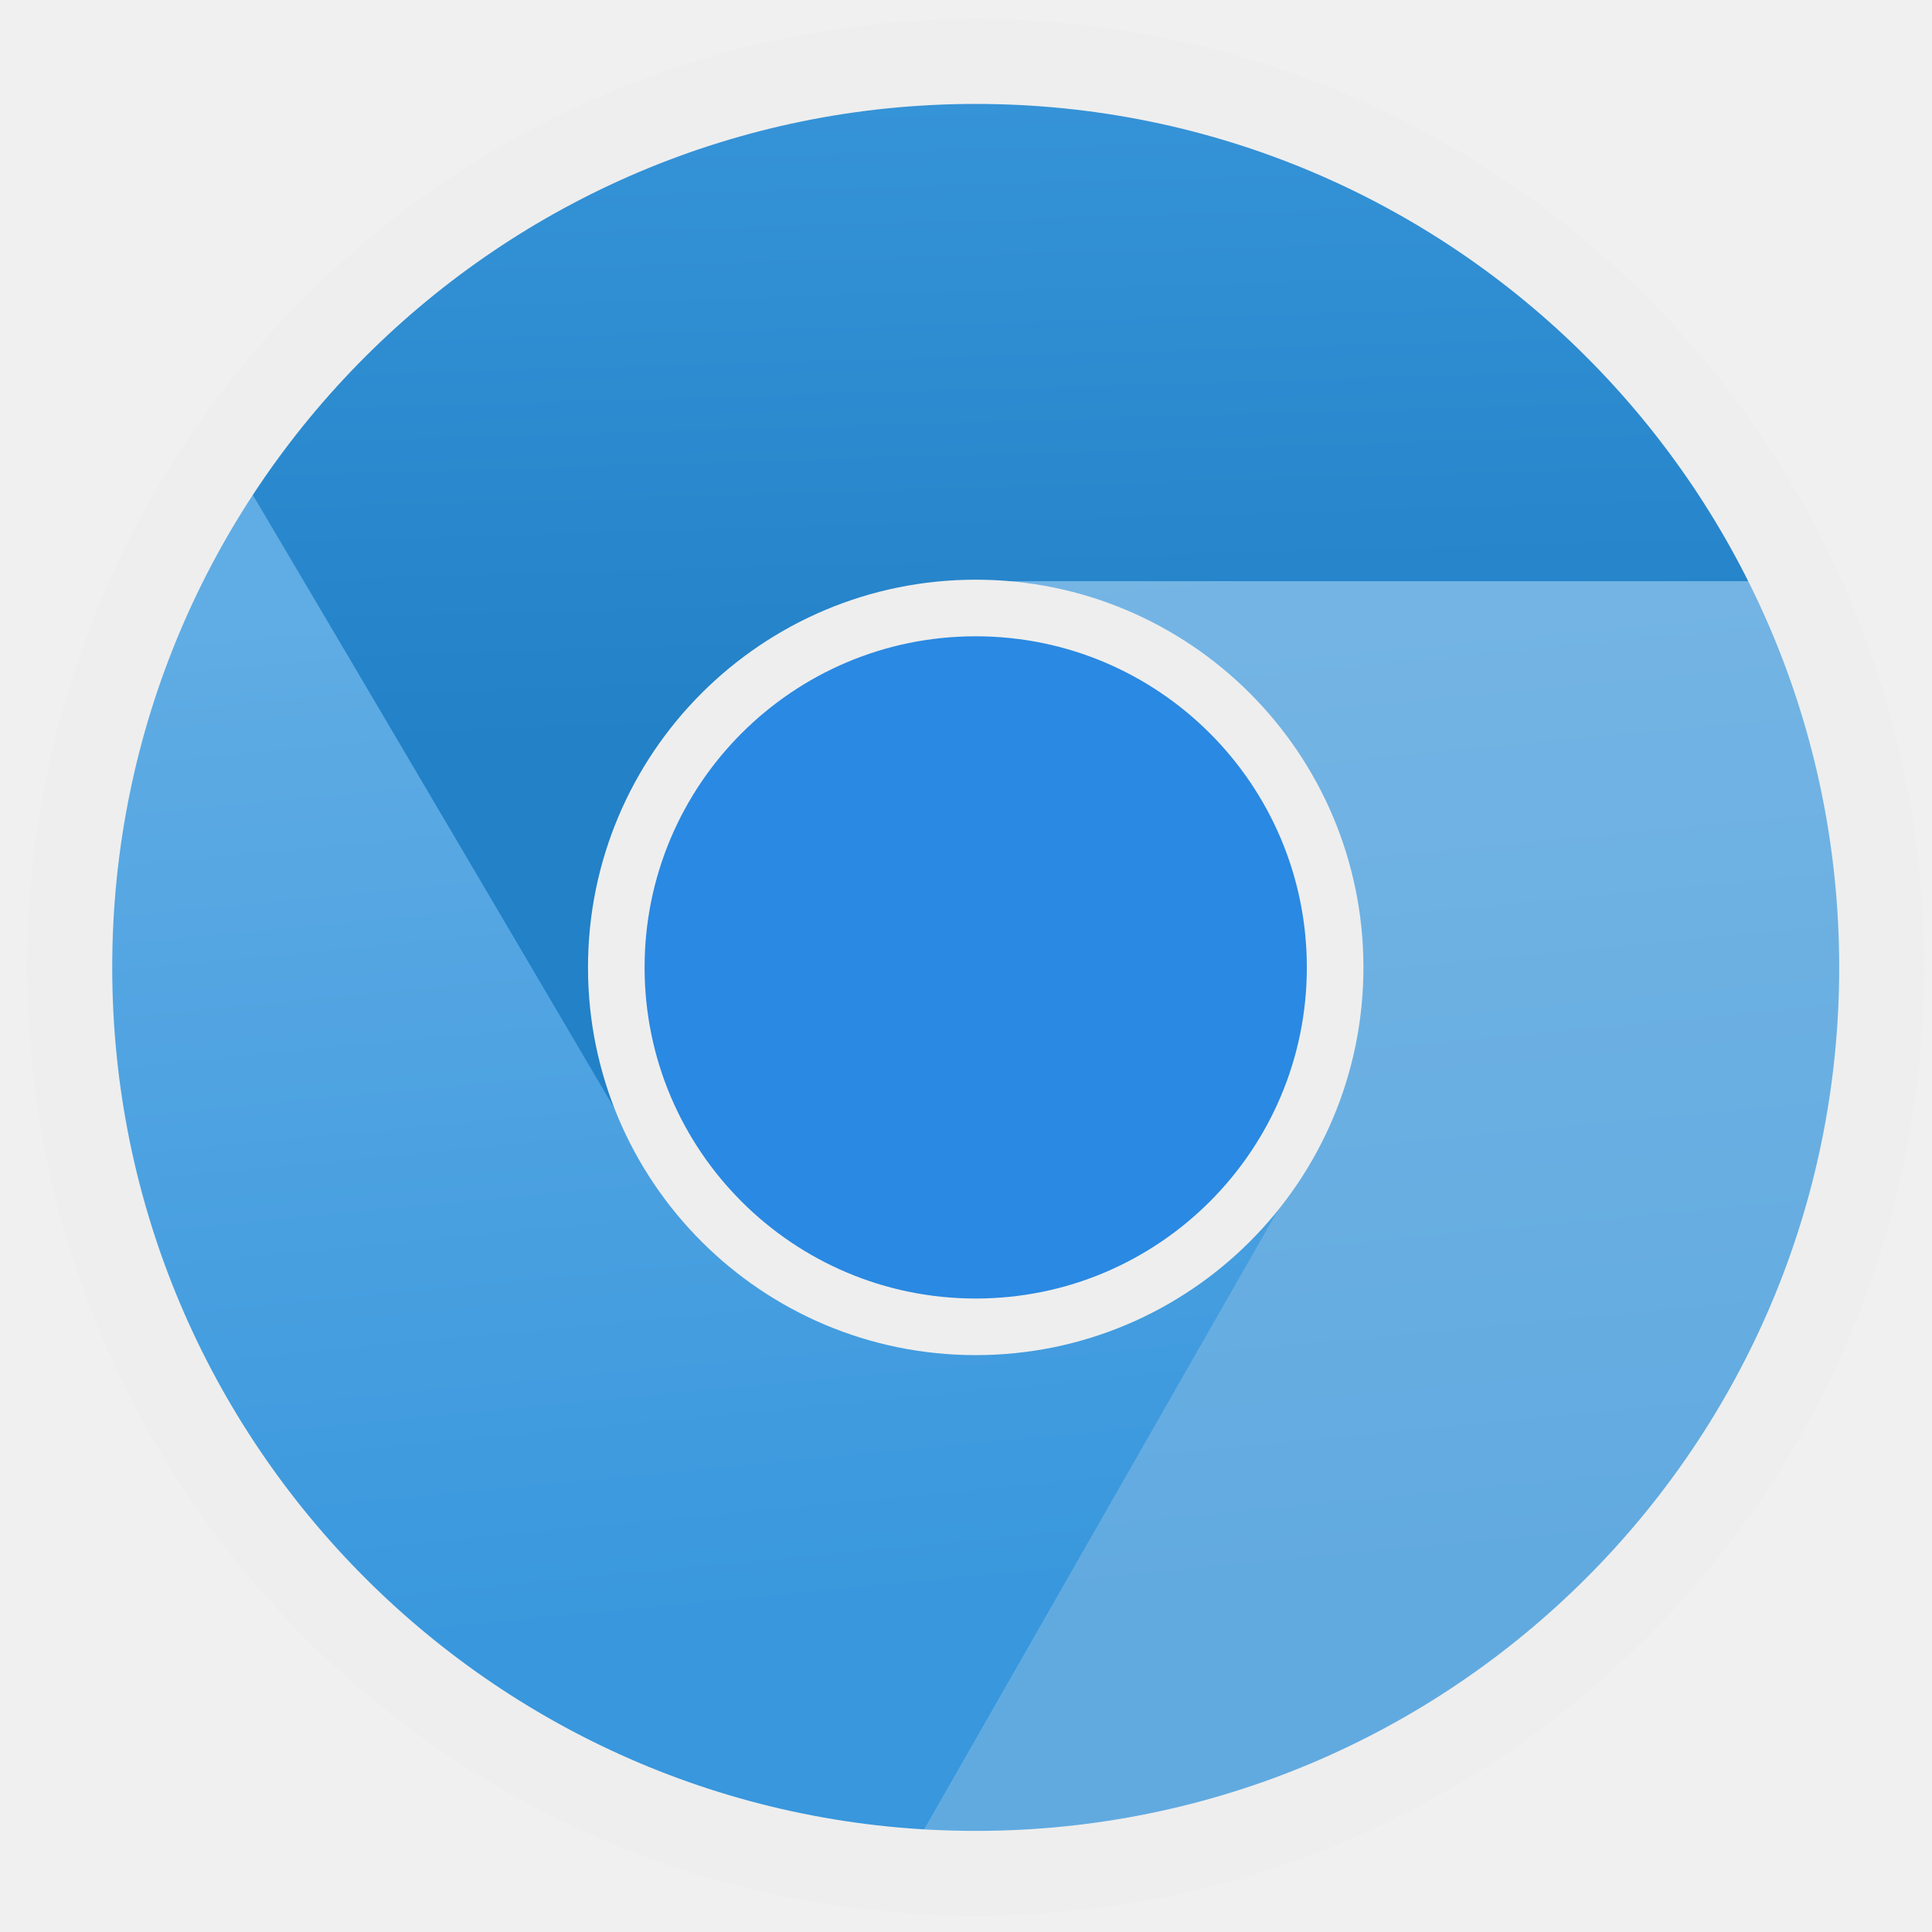
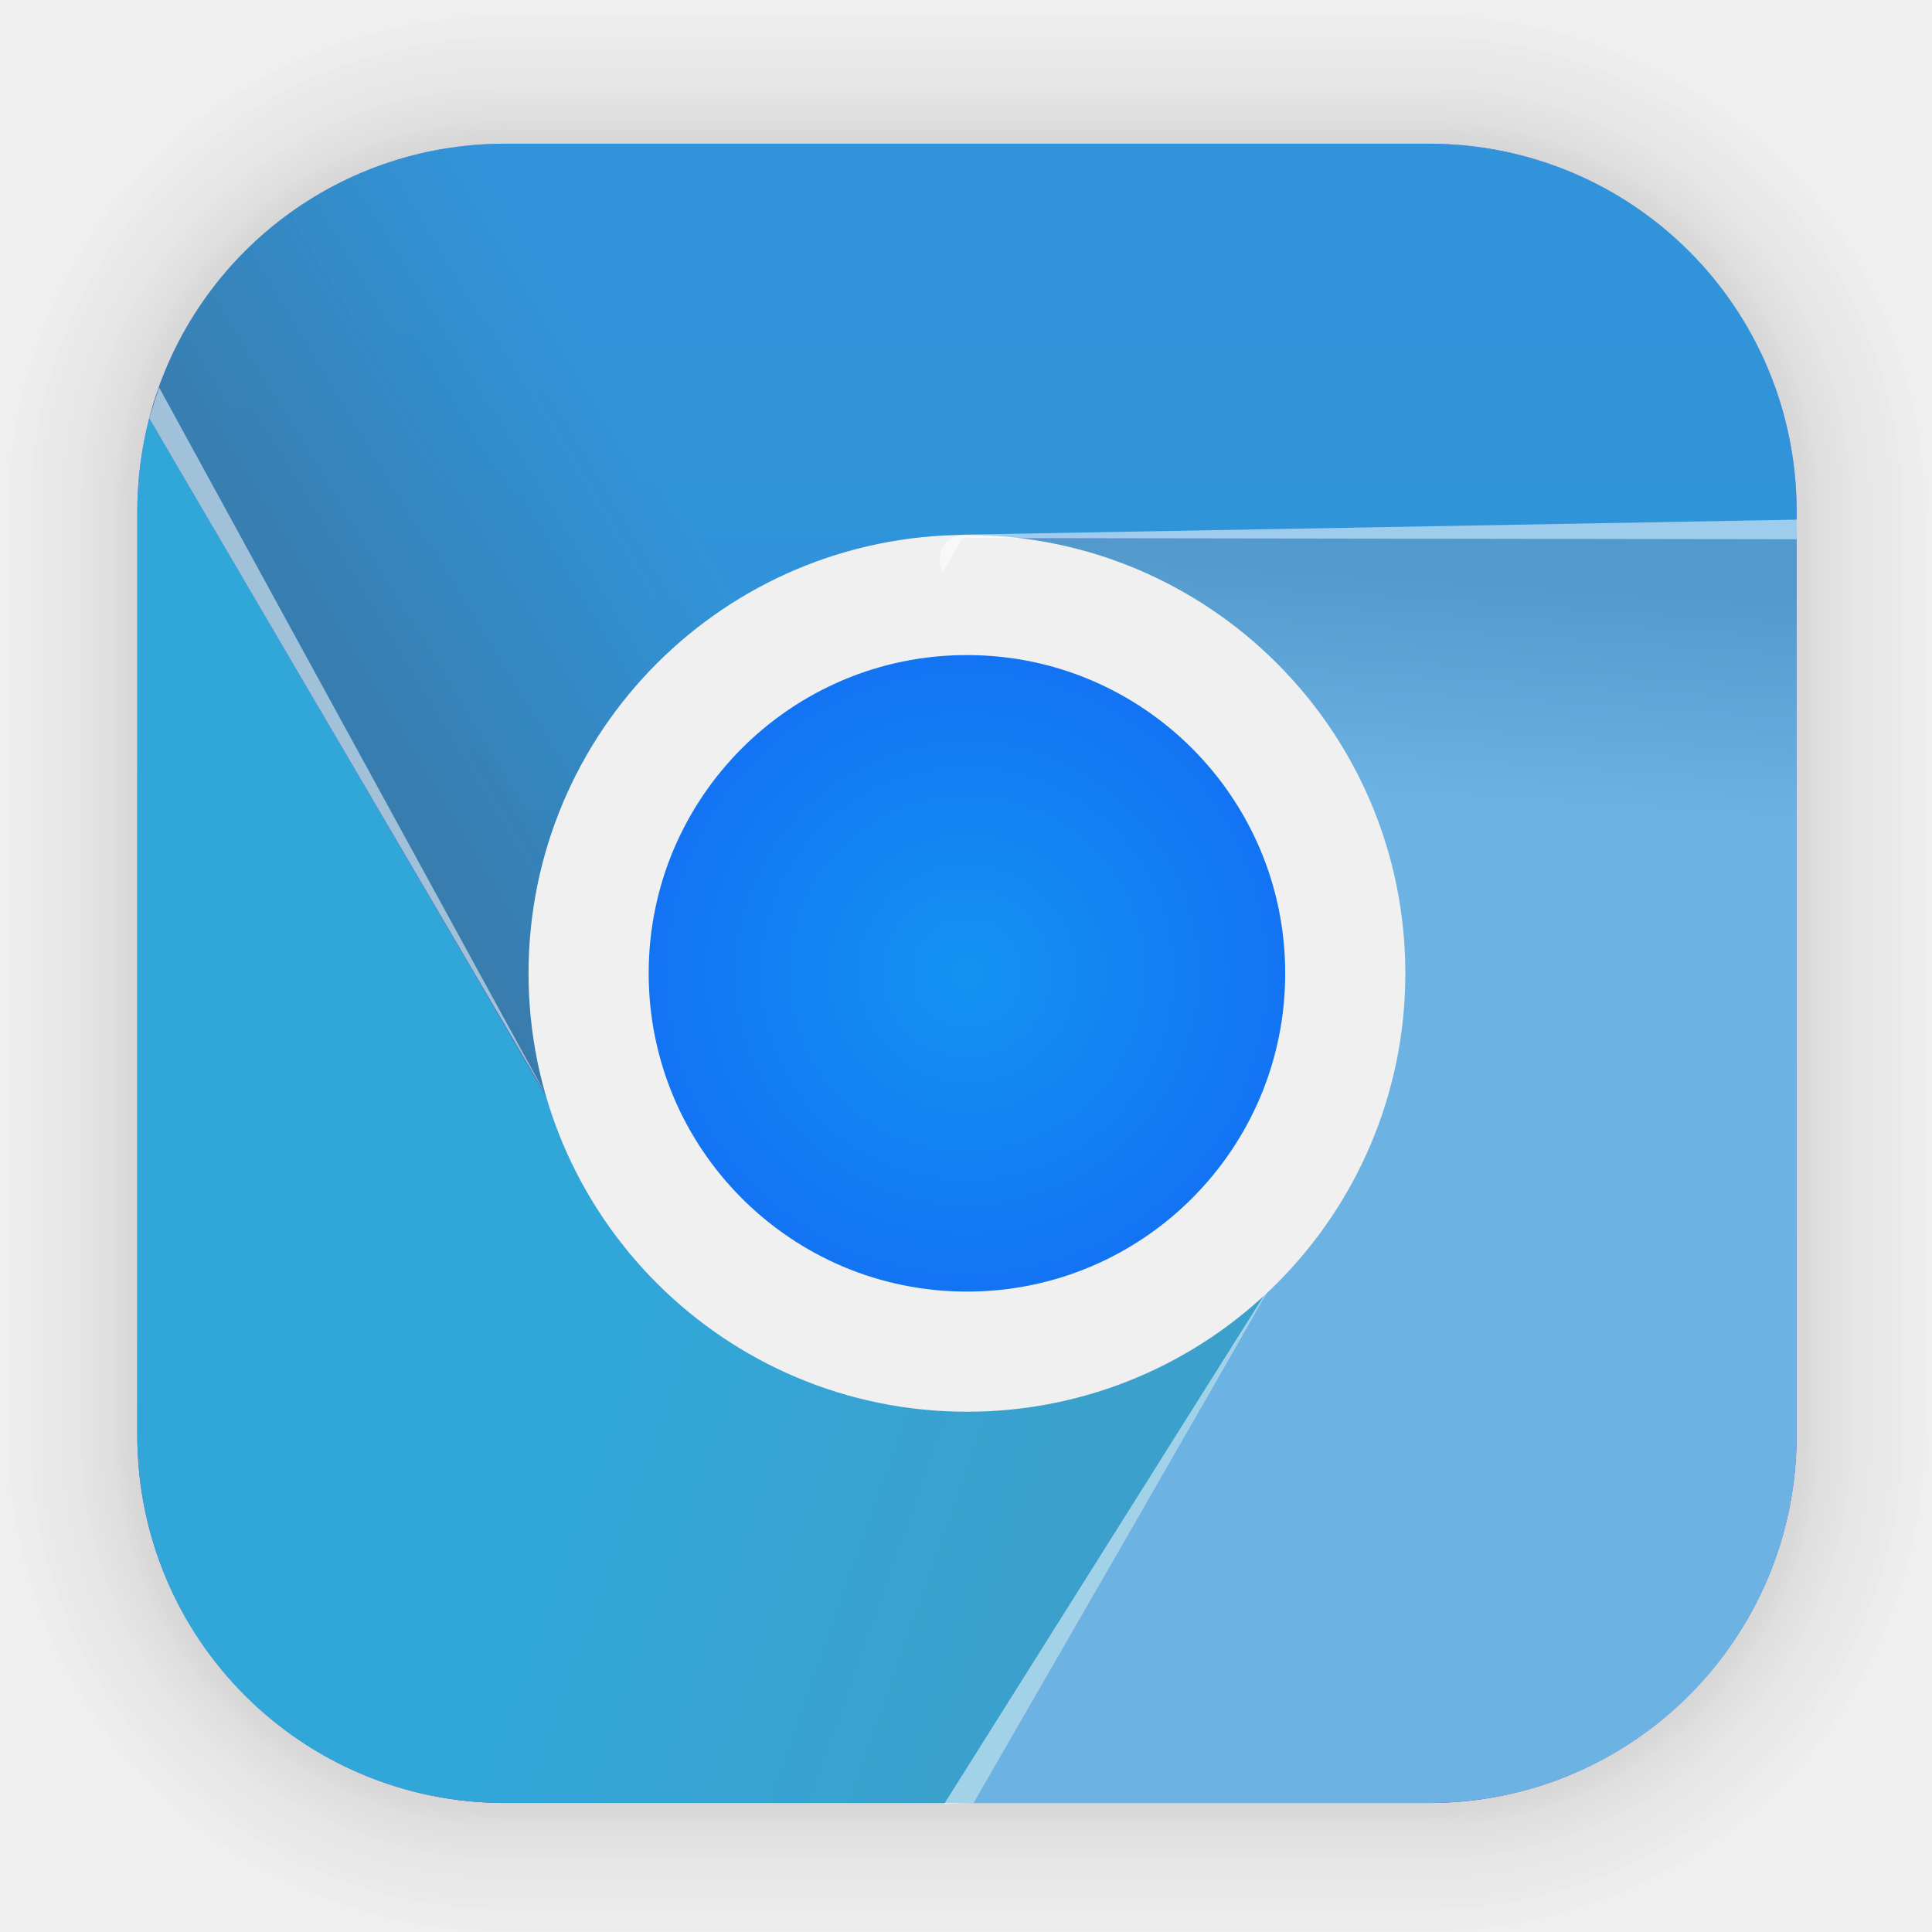
- <svg xmlns="http://www.w3.org/2000/svg" height="136.533" viewBox="0 0 136.533 136.533" width="136.533">
-   <linearGradient id="a" gradientUnits="userSpaceOnUse" x1="65.281" x2="67.13" y1="-10.604" y2="51.878">
-     <stop offset="0" stop-color="#3d9ade" />
-     <stop offset="1" stop-color="#2281c7" />
-   </linearGradient>
-   <linearGradient id="b" gradientUnits="userSpaceOnUse" x1="35.486" x2="42.542" y1="42.621" y2="116.673">
-     <stop offset="0" stop-color="#60ace4" />
-     <stop offset="1" stop-color="#3897dd" />
-   </linearGradient>
-   <linearGradient id="c" gradientUnits="userSpaceOnUse" x1="35.486" x2="42.542" y1="42.621" y2="116.673">
-     <stop offset="0" stop-color="#75b5e4" />
-     <stop offset="1" stop-color="#61aae0" />
-   </linearGradient>
-   <circle cx="68.953" cy="68.366" fill="url(#a)" r="64.022" />
-   <path d="m16.184 32.125a64.022 64.022 0 0 0 -11.252 36.24 64.022 64.022 0 0 0 64.021 64.021 64.022 64.022 0 0 0 64.021-64.021 64.022 64.022 0 0 0 -6.182-27.289h-60.262l-22.562 38.182s-17.678-30.065-27.785-47.133z" fill="url(#b)" />
-   <path d="m66.531 41.076 26.033 40.496-28.902 50.58c1.747.143 3.507.234 5.291.234 35.358-0 64.021-28.663 64.021-64.021-.023-9.441-2.134-18.76-6.182-27.289z" fill="url(#c)" />
-   <g stroke="#eee">
-     <circle cx="68.953" cy="68.366" fill="#2a89e2" r="25.4" stroke-width="4" />
-     <circle cx="68.953" cy="68.366" fill="none" r="64.022" stroke-width="6" />
+ <svg xmlns="http://www.w3.org/2000/svg" xmlns:ns2="http://www.openswatchbook.org/uri/2009/osb" xmlns:xlink="http://www.w3.org/1999/xlink" id="svg6" version="1.1" viewBox="0 0 33.867 33.867" height="128" width="128">
+   <defs id="defs2">
+     <linearGradient id="linearGradient15571">
+       <stop id="stop15567" offset="0" style="stop-color:#3ba0cc;stop-opacity:1" />
+       <stop id="stop15569" offset="1" style="stop-color:#31a6d9;stop-opacity:1" />
+     </linearGradient>
+     <linearGradient id="linearGradient15563">
+       <stop id="stop15559" offset="0" style="stop-color:#529acb;stop-opacity:1" />
+       <stop id="stop15561" offset="1" style="stop-color:#6cb3e4;stop-opacity:1" />
+     </linearGradient>
+     <linearGradient id="linearGradient15555">
+       <stop id="stop15551" offset="0" style="stop-color:#3b75a0;stop-opacity:1" />
+       <stop id="stop15553" offset="1" style="stop-color:#2b96d8;stop-opacity:0.961" />
+     </linearGradient>
+     <linearGradient id="linearGradient15545">
+       <stop id="stop15541" offset="0" style="stop-color:#1393f3;stop-opacity:1;" />
+       <stop id="stop15543" offset="1" style="stop-color:#1368f3;stop-opacity:1" />
+     </linearGradient>
+     <linearGradient id="linearGradient14853">
+       <stop id="stop14849" offset="0" style="stop-color:#7e28b8;stop-opacity:1" />
+       <stop id="stop14851" offset="1" style="stop-color:#cc66f6;stop-opacity:1" />
+     </linearGradient>
+     <linearGradient id="lgrad" x1="32" y1="32" x2="32" y2="992" gradientUnits="userSpaceOnUse" gradientTransform="translate(0,-896)">
+       <stop offset="0%" stop-color="#f8f8f8" id="stop2" />
+       <stop offset="100%" stop-color="#ccc" id="stop4" />
+     </linearGradient>
+     <radialGradient id="rgrad" x1="0%" y1="0%" x2="0%" y2="100%" fx="512" fy="494.4" cx="512" cy="512" r="440" gradientUnits="userSpaceOnUse" gradientTransform="translate(0,-896)">
+       <stop offset="0%" stop-color="#00f0ff" id="stop7" />
+       <stop offset="100%" stop-color="#0070e0" id="stop9" />
+     </radialGradient>
+     <radialGradient gradientTransform="matrix(0.03099337,0,0,0.03032562,85.19887,42.9853)" gradientUnits="userSpaceOnUse" r="440" cy="306.181" cx="523.576" fy="306.181" fx="523.576" y2="100%" x2="0%" y1="0%" x1="0%" id="rgrad-3">
+       <stop style="stop-color:#03d7e4;stop-opacity:1" id="stop7-6" stop-color="#00f0ff" offset="0%" />
+       <stop id="stop9-7" stop-color="#0070e0" offset="100%" />
+     </radialGradient>
+     <filter id="b" color-interpolation-filters="sRGB" height="1.024" width="1.024" x="-0.012" y="-0.012">
+       <feGaussianBlur stdDeviation=".475" id="feGaussianBlur7" />
+     </filter>
+     <linearGradient id="k" gradientUnits="userSpaceOnUse" x1="-350.657" x2="-376.363" y1="-73.891" y2="-319.058">
+       <stop offset="0" stop-color="#83a3d4" id="stop50" />
+       <stop offset="1" stop-color="#6bb5e3" id="stop52" />
+     </linearGradient>
+     <linearGradient id="i" gradientUnits="userSpaceOnUse" x1="-206.77" x2="10.512" y1="-12.925" y2="-156.887">
+       <stop offset="0" stop-color="#70c2bd" id="stop40" />
+       <stop offset="1" stop-color="#67c381" id="stop42" />
+     </linearGradient>
+     <linearGradient id="e" gradientUnits="userSpaceOnUse" x1="134.565" x2="148.514" y1="117.301" y2="-149.19">
+       <stop offset="0" stop-color="#faaa32" id="stop20" />
+       <stop offset="1" stop-color="#fdc22b" id="stop22" />
+     </linearGradient>
+     <linearGradient id="c" gradientUnits="userSpaceOnUse" x1="-146.054" x2="123.358" y1="144.9" y2="144.9">
+       <stop offset="0" stop-color="#a0cf63" id="stop10" />
+       <stop offset="1" stop-color="#c4da45" id="stop12" />
+     </linearGradient>
+     <linearGradient id="m" gradientUnits="userSpaceOnUse" x1="206.714" x2="28.495" y1="-12.741" y2="-150.012">
+       <stop offset="0" stop-color="#b28cc0" id="stop60" />
+       <stop offset="1" stop-color="#9a8ec4" id="stop62" />
+     </linearGradient>
+     <linearGradient id="q" gradientUnits="userSpaceOnUse" x1="189.942" x2="-19.618" y1="147.053" y2="76.406">
+       <stop offset="0" stop-color="#f48155" id="stop80" />
+       <stop offset="1" stop-color="#f16168" id="stop82" />
+     </linearGradient>
+     <linearGradient id="l" gradientUnits="userSpaceOnUse" x1="116.504" x2="21.156" y1="308.303" y2="34.18">
+       <stop offset="0" stop-color="#735194" id="stop55" />
+       <stop offset="1" stop-color="#525da3" id="stop57" />
+     </linearGradient>
+     <linearGradient id="j" gradientUnits="userSpaceOnUse" x1="30.131" x2="123.328" y1="111.502" y2="-107.167">
+       <stop offset="0" stop-color="#416db9" id="stop45" />
+       <stop offset="1" stop-color="#337e8d" id="stop47" />
+     </linearGradient>
+     <linearGradient id="h" gradientUnits="userSpaceOnUse" x1="-103.67" x2="205.551" y1="133.122" y2="0.072">
+       <stop offset="0" stop-color="#2e9274" id="stop35" />
+       <stop offset="1" stop-color="#469d3c" id="stop37" />
+     </linearGradient>
+     <linearGradient id="f" gradientUnits="userSpaceOnUse" x1="26.978" x2="146.81" y1="120.227" y2="-100.49">
+       <stop offset="0" stop-color="#ec4001" id="stop25" />
+       <stop offset="1" stop-color="#fb6f01" id="stop27" />
+     </linearGradient>
+     <linearGradient id="d" gradientUnits="userSpaceOnUse" x1="-14.299" x2="309.397" y1="73.5" y2="73.5">
+       <stop offset="0" stop-color="#58a920" id="stop15" />
+       <stop offset="1" stop-color="#98b811" id="stop17" />
+     </linearGradient>
+     <linearGradient id="o" gradientUnits="userSpaceOnUse" x1="-123.119" x2="145.987" y1="144.897" y2="144.897">
+       <stop offset="0" stop-color="#d287af" id="stop70" />
+       <stop offset="1" stop-color="#e07993" id="stop72" />
+     </linearGradient>
+     <linearGradient id="p" gradientUnits="userSpaceOnUse" x1="-205.78" x2="117.819" y1="-71.696" y2="-71.696">
+       <stop offset="0" stop-color="#bd090f" id="stop75" />
+       <stop offset="1" stop-color="#e11f07" id="stop77" />
+     </linearGradient>
+     <linearGradient id="n" gradientUnits="userSpaceOnUse" x1="0.176" x2="-308.72" y1="-14.583" y2="-143.711">
+       <stop offset="0" stop-color="#c23857" id="stop65" />
+       <stop offset="1" stop-color="#914475" id="stop67" />
+     </linearGradient>
+     <linearGradient id="g" gradientUnits="userSpaceOnUse" x1="41.41" x2="117.317" y1="108.525" y2="319.108">
+       <stop offset="0" stop-color="#e69e08" id="stop30" />
+       <stop offset="1" stop-color="#cbc507" id="stop32" />
+     </linearGradient>
+     <rect id="path-1" x="0" y="0" width="120" height="120" rx="28" />
+     <path d="M125 104c21.54 0 39-17.46 39-39s-17.46-39-39-39-39 17.46-39 39 17.46 39 39 39zm0 26c-35.899 0-65-29.101-65-65S89.101 0 125 0s65 29.101 65 65-29.101 65-65 65z" id="path-3" />
+     <path id="path-4" d="M0 75l129 90.787v35L0 110z" />
+     <path id="path-5" d="M22 65h27v120H22z" />
+     <filter x="-5.6%" y="-1.2%" width="111.1%" height="102.5%" filterUnits="objectBoundingBox" id="filter-6">
+       <feMorphology radius="0.5" operator="dilate" in="SourceAlpha" result="shadowSpreadOuter1" id="feMorphology12690" />
+       <feOffset dx="0" dy="0" in="shadowSpreadOuter1" result="shadowOffsetOuter1" id="feOffset12692" />
+       <feColorMatrix values="0 0 0 0 0 0 0 0 0 0 0 0 0 0 0 0 0 0 0.14 0" type="matrix" in="shadowOffsetOuter1" id="feColorMatrix12694" />
+     </filter>
+     <circle id="path-7" cx="21" cy="21" r="21" />
+     <filter x="-16.7%" y="-11.9%" width="133.3%" height="133.3%" filterUnits="objectBoundingBox" id="filter-8">
+       <feOffset dx="0" dy="2" in="SourceAlpha" result="shadowOffsetOuter1" id="feOffset12698" />
+       <feGaussianBlur stdDeviation="2" in="shadowOffsetOuter1" result="shadowBlurOuter1" id="feGaussianBlur12700" />
+       <feColorMatrix values="0 0 0 0 0 0 0 0 0 0 0 0 0 0 0 0 0 0 0.152 0" type="matrix" in="shadowBlurOuter1" id="feColorMatrix12702" />
+     </filter>
+     <path d="M40.74 1.31A21.591 21.591 0 0 1 45 14.2c0 12.155-10.074 22.01-22.5 22.01S0 26.354 0 14.2C0 9.385 1.58 4.932 4.26 1.31 6.447 2.922 9.553 3.928 13 3.928c3.866 0 7.305-1.267 9.5-3.234 2.195 1.967 5.634 3.234 9.5 3.234 3.446 0 6.552-1.006 8.74-2.618z" id="path-9" />
+     <rect id="path-1-2" x="0" y="0" width="120" height="120" rx="28" />
+     <linearGradient gradientUnits="userSpaceOnUse" y2="4.734" x2="15.132" y1="27.778" x1="15.132" id="linearGradient14855" xlink:href="#linearGradient14853" />
+     <linearGradient id="linearGradient6088" ns2:paint="solid">
+       <stop style="stop-color:#51b3e3;stop-opacity:1;" offset="0" id="stop6086" />
+     </linearGradient>
+     <linearGradient id="linearGradient6987" ns2:paint="solid">
+       <stop style="stop-color:#77d2fb;stop-opacity:1;" offset="0" id="stop6985" />
+     </linearGradient>
+     <linearGradient id="linearGradient3673">
+       <stop style="stop-color:#0c0d0d;stop-opacity:1" offset="0" id="stop3675" />
+       <stop id="stop3677" offset="0.568" style="stop-color:#333637;stop-opacity:1" />
+       <stop style="stop-color:#1a1e1f;stop-opacity:1" offset="1" id="stop3679" />
+     </linearGradient>
+     <linearGradient id="linearGradient3591">
+       <stop id="stop3593" offset="0" style="stop-color:#403f3c;stop-opacity:1" />
+       <stop style="stop-color:#7d898d;stop-opacity:1" offset="0.568" id="stop3669" />
+       <stop id="stop3595" offset="1" style="stop-color:#fdffff;stop-opacity:1" />
+     </linearGradient>
+     <linearGradient id="linearGradient3575">
+       <stop id="stop3577" offset="0" style="stop-color:#20211f;stop-opacity:1" />
+       <stop id="stop3579" offset="1" style="stop-color:#393e3f;stop-opacity:1" />
+     </linearGradient>
+     <circle id="A" cx="96" cy="96" r="88" />
+     <path id="B" d="M8 184h83.77l38.88-38.88V116h-69.3L8 24.48z" />
+     <path id="F" d="M8 184h83.77l38.88-38.88V116h-69.3L8 24.48z" />
+     <path id="I" d="M96 56l34.65 60-38.88 68H184V56z" />
+     <path id="L" d="M21.97 8v40.34L61.36 116 96 56h88V8z" />
+     <radialGradient gradientTransform="matrix(1.053187,0,0,1.053187,-0.07841497,-1.105655)" gradientUnits="userSpaceOnUse" r="7.297" fy="17.25" fx="16.169" cy="17.25" cx="16.169" id="radialGradient15549" xlink:href="#linearGradient15545" />
+     <linearGradient gradientUnits="userSpaceOnUse" y2="25.408" x2="40.472" y1="43.825" x1="9.887" id="linearGradient15557" xlink:href="#linearGradient15555" />
+     <linearGradient gradientUnits="userSpaceOnUse" y2="53.663" x2="105.637" y1="38.565" x1="106.631" id="linearGradient15565" xlink:href="#linearGradient15563" />
+     <linearGradient gradientUnits="userSpaceOnUse" y2="93.127" x2="39.604" y1="104.355" x1="71.284" id="linearGradient15573" xlink:href="#linearGradient15571" />
+   </defs>
+   <g id="layer1">
+     <g style="opacity:0.297" transform="matrix(0.9757321,0,0,0.9757321,-65.74838,-37.20309)" id="g1702">
+       <path d="m 76.449,40.71 h 16.591 c 3.662,0 6.61,2.948 6.61,6.61 v 16.591 c 0,3.662 -2.948,6.61 -6.61,6.61 H 76.449 c -3.662,0 -6.61,-2.948 -6.61,-6.61 V 47.319 c 0,-3.662 2.948,-6.61 6.61,-6.61 z" style="fill:none;fill-opacity:1;stroke:#000000;stroke-width:0.1;stroke-linecap:round;stroke-linejoin:round;stroke-miterlimit:4;stroke-dasharray:none;stroke-opacity:0.02" id="rect1634" />
+       <path d="m 76.449,40.71 h 16.591 c 3.662,0 6.61,2.948 6.61,6.61 v 16.591 c 0,3.662 -2.948,6.61 -6.61,6.61 H 76.449 c -3.662,0 -6.61,-2.948 -6.61,-6.61 V 47.319 c 0,-3.662 2.948,-6.61 6.61,-6.61 z" style="fill:none;fill-opacity:1;stroke:#000000;stroke-width:0.2;stroke-linecap:round;stroke-linejoin:round;stroke-miterlimit:4;stroke-dasharray:none;stroke-opacity:0.02" id="rect1638" />
+       <path d="m 76.449,40.71 h 16.591 c 3.662,0 6.61,2.948 6.61,6.61 v 16.591 c 0,3.662 -2.948,6.61 -6.61,6.61 H 76.449 c -3.662,0 -6.61,-2.948 -6.61,-6.61 V 47.319 c 0,-3.662 2.948,-6.61 6.61,-6.61 z" style="fill:none;fill-opacity:1;stroke:#000000;stroke-width:0.3;stroke-linecap:round;stroke-linejoin:round;stroke-miterlimit:4;stroke-dasharray:none;stroke-opacity:0.02" id="rect1640" />
+       <path d="m 76.449,40.71 h 16.591 c 3.662,0 6.61,2.948 6.61,6.61 v 16.591 c 0,3.662 -2.948,6.61 -6.61,6.61 H 76.449 c -3.662,0 -6.61,-2.948 -6.61,-6.61 V 47.319 c 0,-3.662 2.948,-6.61 6.61,-6.61 z" style="fill:none;fill-opacity:1;stroke:#000000;stroke-width:0.4;stroke-linecap:round;stroke-linejoin:round;stroke-miterlimit:4;stroke-dasharray:none;stroke-opacity:0.02" id="rect1642" />
+       <path d="m 76.449,40.71 h 16.591 c 3.662,0 6.61,2.948 6.61,6.61 v 16.591 c 0,3.662 -2.948,6.61 -6.61,6.61 H 76.449 c -3.662,0 -6.61,-2.948 -6.61,-6.61 V 47.319 c 0,-3.662 2.948,-6.61 6.61,-6.61 z" style="fill:none;fill-opacity:1;stroke:#000000;stroke-width:0.5;stroke-linecap:round;stroke-linejoin:round;stroke-miterlimit:4;stroke-dasharray:none;stroke-opacity:0.02" id="rect1644" />
+       <path d="m 76.449,40.71 h 16.591 c 3.662,0 6.61,2.948 6.61,6.61 v 16.591 c 0,3.662 -2.948,6.61 -6.61,6.61 H 76.449 c -3.662,0 -6.61,-2.948 -6.61,-6.61 V 47.319 c 0,-3.662 2.948,-6.61 6.61,-6.61 z" style="fill:none;fill-opacity:1;stroke:#000000;stroke-width:0.6;stroke-linecap:round;stroke-linejoin:round;stroke-miterlimit:4;stroke-dasharray:none;stroke-opacity:0.02" id="rect1646" />
+       <path d="m 76.449,40.71 h 16.591 c 3.662,0 6.61,2.948 6.61,6.61 v 16.591 c 0,3.662 -2.948,6.61 -6.61,6.61 H 76.449 c -3.662,0 -6.61,-2.948 -6.61,-6.61 V 47.319 c 0,-3.662 2.948,-6.61 6.61,-6.61 z" style="fill:none;fill-opacity:1;stroke:#000000;stroke-width:0.7;stroke-linecap:round;stroke-linejoin:round;stroke-miterlimit:4;stroke-dasharray:none;stroke-opacity:0.02" id="rect1648" />
+       <path d="m 76.449,40.71 h 16.591 c 3.662,0 6.61,2.948 6.61,6.61 v 16.591 c 0,3.662 -2.948,6.61 -6.61,6.61 H 76.449 c -3.662,0 -6.61,-2.948 -6.61,-6.61 V 47.319 c 0,-3.662 2.948,-6.61 6.61,-6.61 z" style="fill:none;fill-opacity:1;stroke:#000000;stroke-width:0.8;stroke-linecap:round;stroke-linejoin:round;stroke-miterlimit:4;stroke-dasharray:none;stroke-opacity:0.02" id="rect1650" />
+       <path d="m 76.449,40.71 h 16.591 c 3.662,0 6.61,2.948 6.61,6.61 v 16.591 c 0,3.662 -2.948,6.61 -6.61,6.61 H 76.449 c -3.662,0 -6.61,-2.948 -6.61,-6.61 V 47.319 c 0,-3.662 2.948,-6.61 6.61,-6.61 z" style="fill:none;fill-opacity:1;stroke:#000000;stroke-width:1;stroke-linecap:round;stroke-linejoin:round;stroke-miterlimit:4;stroke-dasharray:none;stroke-opacity:0.02" id="rect1652" />
+       <path d="m 76.449,40.71 h 16.591 c 3.662,0 6.61,2.948 6.61,6.61 v 16.591 c 0,3.662 -2.948,6.61 -6.61,6.61 H 76.449 c -3.662,0 -6.61,-2.948 -6.61,-6.61 V 47.319 c 0,-3.662 2.948,-6.61 6.61,-6.61 z" style="fill:none;fill-opacity:1;stroke:#000000;stroke-width:1.2;stroke-linecap:round;stroke-linejoin:round;stroke-miterlimit:4;stroke-dasharray:none;stroke-opacity:0.02" id="rect1654" />
+       <path d="m 76.449,40.71 h 16.591 c 3.662,0 6.61,2.948 6.61,6.61 v 16.591 c 0,3.662 -2.948,6.61 -6.61,6.61 H 76.449 c -3.662,0 -6.61,-2.948 -6.61,-6.61 V 47.319 c 0,-3.662 2.948,-6.61 6.61,-6.61 z" style="fill:none;fill-opacity:1;stroke:#000000;stroke-width:1.4;stroke-linecap:round;stroke-linejoin:round;stroke-miterlimit:4;stroke-dasharray:none;stroke-opacity:0.02" id="rect1656" />
+       <path d="m 76.449,40.71 h 16.591 c 3.662,0 6.61,2.948 6.61,6.61 v 16.591 c 0,3.662 -2.948,6.61 -6.61,6.61 H 76.449 c -3.662,0 -6.61,-2.948 -6.61,-6.61 V 47.319 c 0,-3.662 2.948,-6.61 6.61,-6.61 z" style="fill:none;fill-opacity:1;stroke:#000000;stroke-width:1.6;stroke-linecap:round;stroke-linejoin:round;stroke-miterlimit:4;stroke-dasharray:none;stroke-opacity:0.02" id="rect1658" />
+       <path d="m 76.449,40.71 h 16.591 c 3.662,0 6.61,2.948 6.61,6.61 v 16.591 c 0,3.662 -2.948,6.61 -6.61,6.61 H 76.449 c -3.662,0 -6.61,-2.948 -6.61,-6.61 V 47.319 c 0,-3.662 2.948,-6.61 6.61,-6.61 z" style="fill:none;fill-opacity:1;stroke:#000000;stroke-width:1.8;stroke-linecap:round;stroke-linejoin:round;stroke-miterlimit:4;stroke-dasharray:none;stroke-opacity:0.02" id="rect1660" />
+       <path d="m 76.449,40.71 h 16.591 c 3.662,0 6.61,2.948 6.61,6.61 v 16.591 c 0,3.662 -2.948,6.61 -6.61,6.61 H 76.449 c -3.662,0 -6.61,-2.948 -6.61,-6.61 V 47.319 c 0,-3.662 2.948,-6.61 6.61,-6.61 z" style="fill:none;fill-opacity:1;stroke:#000000;stroke-width:2;stroke-linecap:round;stroke-linejoin:round;stroke-miterlimit:4;stroke-dasharray:none;stroke-opacity:0.02" id="rect1662" />
+       <path d="m 76.449,40.71 h 16.591 c 3.662,0 6.61,2.948 6.61,6.61 v 16.591 c 0,3.662 -2.948,6.61 -6.61,6.61 H 76.449 c -3.662,0 -6.61,-2.948 -6.61,-6.61 V 47.319 c 0,-3.662 2.948,-6.61 6.61,-6.61 z" style="fill:none;fill-opacity:1;stroke:#000000;stroke-width:2.2;stroke-linecap:round;stroke-linejoin:round;stroke-miterlimit:4;stroke-dasharray:none;stroke-opacity:0.02" id="rect1664" />
+       <path d="m 76.449,40.71 h 16.591 c 3.662,0 6.61,2.948 6.61,6.61 v 16.591 c 0,3.662 -2.948,6.61 -6.61,6.61 H 76.449 c -3.662,0 -6.61,-2.948 -6.61,-6.61 V 47.319 c 0,-3.662 2.948,-6.61 6.61,-6.61 z" style="fill:none;fill-opacity:1;stroke:#000000;stroke-width:2.6;stroke-linecap:round;stroke-linejoin:round;stroke-miterlimit:4;stroke-dasharray:none;stroke-opacity:0.02" id="rect1666" />
+       <path d="m 76.449,40.71 h 16.591 c 3.662,0 6.61,2.948 6.61,6.61 v 16.591 c 0,3.662 -2.948,6.61 -6.61,6.61 H 76.449 c -3.662,0 -6.61,-2.948 -6.61,-6.61 V 47.319 c 0,-3.662 2.948,-6.61 6.61,-6.61 z" style="fill:none;fill-opacity:1;stroke:#000000;stroke-width:3;stroke-linecap:round;stroke-linejoin:round;stroke-miterlimit:4;stroke-dasharray:none;stroke-opacity:0.02" id="rect1668" />
+       <path d="m 76.449,40.71 h 16.591 c 3.662,0 6.61,2.948 6.61,6.61 v 16.591 c 0,3.662 -2.948,6.61 -6.61,6.61 H 76.449 c -3.662,0 -6.61,-2.948 -6.61,-6.61 V 47.319 c 0,-3.662 2.948,-6.61 6.61,-6.61 z" style="fill:none;fill-opacity:1;stroke:#000000;stroke-width:3.4;stroke-linecap:round;stroke-linejoin:round;stroke-miterlimit:4;stroke-dasharray:none;stroke-opacity:0.02" id="rect1670" />
+       <path d="m 76.449,40.71 h 16.591 c 3.662,0 6.61,2.948 6.61,6.61 v 16.591 c 0,3.662 -2.948,6.61 -6.61,6.61 H 76.449 c -3.662,0 -6.61,-2.948 -6.61,-6.61 V 47.319 c 0,-3.662 2.948,-6.61 6.61,-6.61 z" style="fill:none;fill-opacity:1;stroke:#000000;stroke-width:3.8;stroke-linecap:round;stroke-linejoin:round;stroke-miterlimit:4;stroke-dasharray:none;stroke-opacity:0.02" id="rect1672" />
+       <path d="m 76.449,40.71 h 16.591 c 3.662,0 6.61,2.948 6.61,6.61 v 16.591 c 0,3.662 -2.948,6.61 -6.61,6.61 H 76.449 c -3.662,0 -6.61,-2.948 -6.61,-6.61 V 47.319 c 0,-3.662 2.948,-6.61 6.61,-6.61 z" style="fill:none;fill-opacity:1;stroke:#000000;stroke-width:4.2;stroke-linecap:round;stroke-linejoin:round;stroke-miterlimit:4;stroke-dasharray:none;stroke-opacity:0.02" id="rect1674" />
+       <path d="m 76.449,40.71 h 16.591 c 3.662,0 6.61,2.948 6.61,6.61 v 16.591 c 0,3.662 -2.948,6.61 -6.61,6.61 H 76.449 c -3.662,0 -6.61,-2.948 -6.61,-6.61 V 47.319 c 0,-3.662 2.948,-6.61 6.61,-6.61 z" style="fill:none;fill-opacity:1;stroke:#000000;stroke-width:4.6;stroke-linecap:round;stroke-linejoin:round;stroke-miterlimit:4;stroke-dasharray:none;stroke-opacity:0.02" id="rect1676" />
+       <path d="m 76.449,40.71 h 16.591 c 3.662,0 6.61,2.948 6.61,6.61 v 16.591 c 0,3.662 -2.948,6.61 -6.61,6.61 H 76.449 c -3.662,0 -6.61,-2.948 -6.61,-6.61 V 47.319 c 0,-3.662 2.948,-6.61 6.61,-6.61 z" style="fill:none;fill-opacity:1;stroke:#000000;stroke-width:5;stroke-linecap:round;stroke-linejoin:round;stroke-miterlimit:4;stroke-dasharray:none;stroke-opacity:0.02" id="rect1678" />
+     </g>
+     <rect ry="6.449" rx="6.449" y="2.519" x="2.407" height="29.087" width="29.087" id="rect849" style="fill:url(#linearGradient14855);fill-opacity:1;stroke-width:2.688;stroke-linecap:round;stroke-linejoin:round" />
+     <path style="color:#000000;fill:none;stroke-width:0.6" d="m 63.366,-13.641 -7.522,-7.601" id="path6697" />
+     <path style="color:#000000;fill:none;stroke-width:0.7" d="m 41.242,-29.284 8.856,8.833 c 1.75,1.578 2.916,1.698 4.709,0.101 l 11.969,-11.168" id="path6691" />
+     <g transform="scale(0.2645833)" id="g13037" />
+     <path transform="scale(0.2645833)" d="M 9.887 27.699 C 9.372 29.677 9.096 31.752 9.096 33.895 L 9.096 95.08 C 9.096 108.584 19.966 119.455 33.471 119.455 L 64.518 119.455 L 88.113 78.416 L 39.367 78.131 C 39.367 78.131 23.956 51.645 9.887 27.699 z " style="fill:url(#linearGradient15573);fill-opacity:1;stroke:none;stroke-width:1px;stroke-linecap:butt;stroke-linejoin:miter;stroke-opacity:1" id="path15511" />
+     <path transform="scale(0.2645833)" d="M 63.758 35.646 L 88.1 78.373 L 64.514 119.455 L 94.656 119.455 C 108.16 119.455 119.033 108.584 119.033 95.08 L 119.033 35.729 L 63.758 35.646 z " style="fill:url(#linearGradient15565);fill-opacity:1;stroke:none;stroke-width:1px;stroke-linecap:butt;stroke-linejoin:miter;stroke-opacity:1" id="path15513" />
+     <path transform="scale(0.2645833)" d="M 33.471 9.52 C 22.109 9.52 12.615 17.215 9.887 27.699 C 23.956 51.645 39.367 78.131 39.367 78.131 L 63.758 35.646 L 119.033 35.729 L 119.033 33.895 C 119.033 20.39 108.16 9.52 94.656 9.52 L 33.471 9.52 z " style="fill:url(#linearGradient15557);fill-opacity:1;stroke:none;stroke-width:1px;stroke-linecap:butt;stroke-linejoin:miter;stroke-opacity:1" id="path15519" />
+     <circle r="6.632" cy="17.062" cx="16.95" id="path15539" style="opacity:1;fill:url(#radialGradient15549);fill-opacity:1;stroke:#f0f0f0;stroke-width:2.106;stroke-linecap:round;stroke-linejoin:round;stroke-miterlimit:4;stroke-dasharray:none;stroke-opacity:1" />
+     <path transform="scale(0.2645833)" d="m 63.869,35.422 c -0.881,0.016 -1.59,0.709 -1.59,1.59 v 0.225 c 0,0.251 0.063,0.485 0.166,0.695 l 1.312,-2.285 55.275,0.082 0.014,-1.3 z" style="opacity:1;fill:#ffffff;fill-opacity:0.526;stroke:none;stroke-width:7.559;stroke-linecap:round;stroke-linejoin:round;stroke-miterlimit:4;stroke-dasharray:none;stroke-opacity:1" id="rect16061" />
+     <path id="path16067" d="m 22.371,22.369 c -0.052,0.119 -5.302,9.237 -5.302,9.237 l -0.519,0.018 z" style="fill:#ffffff;fill-opacity:0.526;stroke:none;stroke-width:0.265px;stroke-linecap:butt;stroke-linejoin:miter;stroke-opacity:1" />
+     <path id="path16069" d="M 9.61,19.265 2.616,7.329 2.788,6.79 Z" style="fill:#ffffff;fill-opacity:0.526;stroke:none;stroke-width:0.265px;stroke-linecap:butt;stroke-linejoin:miter;stroke-opacity:1" />
  </g>
+   <style id="style15307">.B{clip-path:url(#C)}.C{fill:#3e2723}.D{fill-opacity:.15}.E{fill-opacity:.2}</style>
</svg>
